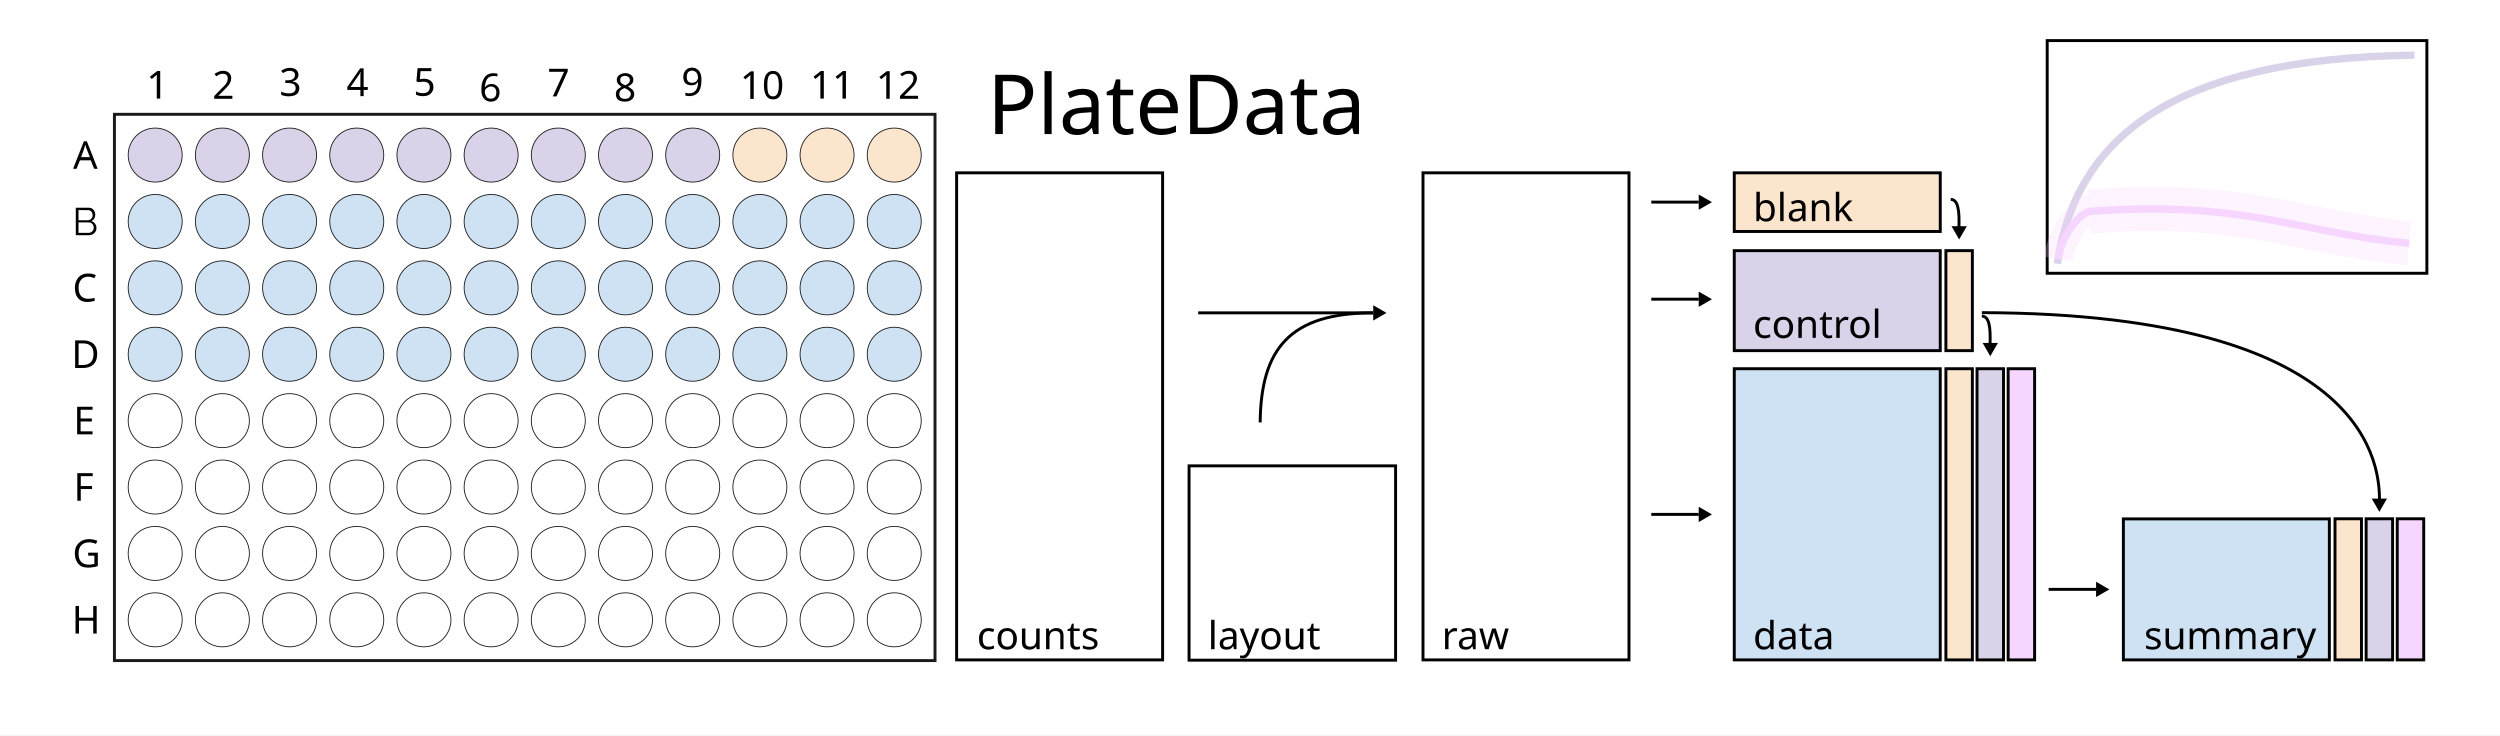
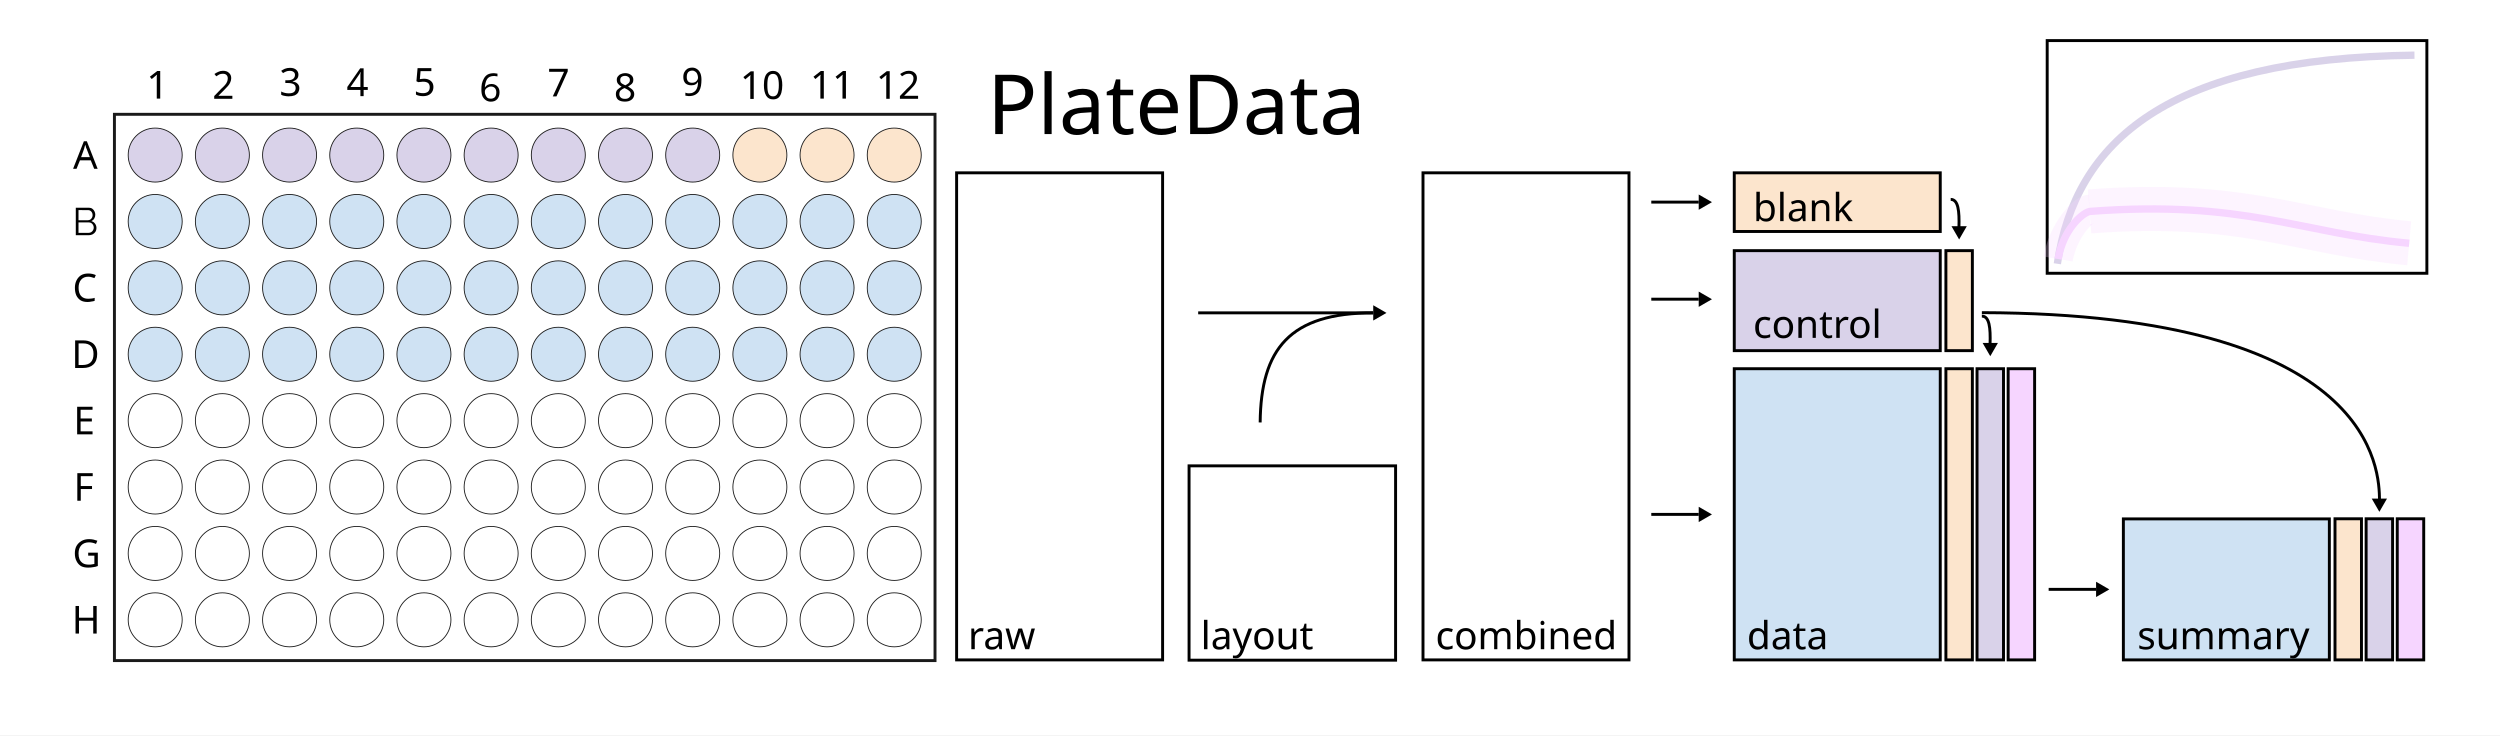
<svg xmlns="http://www.w3.org/2000/svg" width="170mm" height="50mm" viewBox="0 0 170 50" version="1.1" id="svg1" xml:space="preserve">
  <defs id="defs1" />
  <g id="layer2">
    <rect style="opacity:1;fill:#ffffff;fill-opacity:1;stroke:none;stroke-width:0.2;stroke-dasharray:none" id="rect7" width="170" height="50" x="0" y="0" />
  </g>
  <g id="layer1">
    <rect style="fill:#ffcc00;fill-opacity:0;stroke:#1a1a1a;stroke-width:0.2;stroke-dasharray:none" id="rect1" width="55.8" height="37.147" x="7.781" y="7.773" />
    <circle style="fill:#d9d2e9;fill-opacity:1;stroke:#1a1a1a;stroke-width:0.06" id="path1" cx="10.553" cy="10.545" r="1.836" />
    <circle style="fill:#cfe2f3;fill-opacity:1;stroke:#1a1a1a;stroke-width:0.06" id="path1-8" cx="10.553" cy="15.06" r="1.836" />
    <circle style="fill:#cfe2f3;fill-opacity:1;stroke:#1a1a1a;stroke-width:0.06" id="path1-8-1" cx="10.553" cy="19.574" r="1.836" />
    <circle style="fill:#cfe2f3;fill-opacity:1;stroke:#1a1a1a;stroke-width:0.06" id="path1-8-1-2" cx="10.553" cy="24.089" r="1.836" />
    <circle style="fill:#000000;fill-opacity:0;stroke:#1a1a1a;stroke-width:0.06" id="path1-6" cx="10.553" cy="28.604" r="1.836" />
    <circle style="fill:#000000;fill-opacity:0;stroke:#1a1a1a;stroke-width:0.06" id="path1-8-8" cx="10.553" cy="33.118" r="1.836" />
    <circle style="fill:#000000;fill-opacity:0;stroke:#1a1a1a;stroke-width:0.06" id="path1-8-1-5" cx="10.553" cy="37.633" r="1.836" />
    <circle style="fill:#000000;fill-opacity:0;stroke:#1a1a1a;stroke-width:0.06" id="path1-8-1-2-7" cx="10.553" cy="42.148" r="1.836" />
    <circle style="fill:#d9d2e9;fill-opacity:1;stroke:#1a1a1a;stroke-width:0.06" id="path1-7" cx="15.122" cy="10.545" r="1.836" />
    <circle style="fill:#cfe2f3;fill-opacity:1;stroke:#1a1a1a;stroke-width:0.06" id="path1-8-4" cx="15.122" cy="15.06" r="1.836" />
    <circle style="fill:#cfe2f3;fill-opacity:1;stroke:#1a1a1a;stroke-width:0.06" id="path1-8-1-27" cx="15.122" cy="19.574" r="1.836" />
    <circle style="fill:#cfe2f3;fill-opacity:1;stroke:#1a1a1a;stroke-width:0.06" id="path1-8-1-2-79" cx="15.122" cy="24.089" r="1.836" />
    <circle style="fill:#000000;fill-opacity:0;stroke:#1a1a1a;stroke-width:0.06" id="path1-6-3" cx="15.122" cy="28.604" r="1.836" />
    <circle style="fill:#000000;fill-opacity:0;stroke:#1a1a1a;stroke-width:0.06" id="path1-8-8-1" cx="15.122" cy="33.118" r="1.836" />
    <circle style="fill:#000000;fill-opacity:0;stroke:#1a1a1a;stroke-width:0.06" id="path1-8-1-5-9" cx="15.122" cy="37.633" r="1.836" />
    <circle style="fill:#000000;fill-opacity:0;stroke:#1a1a1a;stroke-width:0.06" id="path1-8-1-2-7-8" cx="15.122" cy="42.148" r="1.836" />
    <circle style="fill:#d9d2e9;fill-opacity:1;stroke:#1a1a1a;stroke-width:0.06" id="path1-7-6" cx="19.691" cy="10.545" r="1.836" />
    <circle style="fill:#cfe2f3;fill-opacity:1;stroke:#1a1a1a;stroke-width:0.06" id="path1-8-4-0" cx="19.691" cy="15.06" r="1.836" />
    <circle style="fill:#cfe2f3;fill-opacity:1;stroke:#1a1a1a;stroke-width:0.06" id="path1-8-1-27-2" cx="19.691" cy="19.574" r="1.836" />
    <circle style="fill:#cfe2f3;fill-opacity:1;stroke:#1a1a1a;stroke-width:0.06" id="path1-8-1-2-79-4" cx="19.691" cy="24.089" r="1.836" />
    <circle style="fill:#000000;fill-opacity:0;stroke:#1a1a1a;stroke-width:0.06" id="path1-6-3-8" cx="19.691" cy="28.604" r="1.836" />
    <circle style="fill:#000000;fill-opacity:0;stroke:#1a1a1a;stroke-width:0.06" id="path1-8-8-1-6" cx="19.691" cy="33.118" r="1.836" />
    <circle style="fill:#000000;fill-opacity:0;stroke:#1a1a1a;stroke-width:0.06" id="path1-8-1-5-9-5" cx="19.691" cy="37.633" r="1.836" />
    <circle style="fill:#000000;fill-opacity:0;stroke:#1a1a1a;stroke-width:0.06" id="path1-8-1-2-7-8-0" cx="19.691" cy="42.148" r="1.836" />
    <circle style="fill:#d9d2e9;fill-opacity:1;stroke:#1a1a1a;stroke-width:0.06" id="path1-7-6-3" cx="24.259" cy="10.545" r="1.836" />
    <circle style="fill:#cfe2f3;fill-opacity:1;stroke:#1a1a1a;stroke-width:0.06" id="path1-8-4-0-8" cx="24.259" cy="15.06" r="1.836" />
    <circle style="fill:#cfe2f3;fill-opacity:1;stroke:#1a1a1a;stroke-width:0.06" id="path1-8-1-27-2-9" cx="24.259" cy="19.574" r="1.836" />
    <circle style="fill:#cfe2f3;fill-opacity:1;stroke:#1a1a1a;stroke-width:0.06" id="path1-8-1-2-79-4-3" cx="24.259" cy="24.089" r="1.836" />
    <circle style="fill:#000000;fill-opacity:0;stroke:#1a1a1a;stroke-width:0.06" id="path1-6-3-8-4" cx="24.259" cy="28.604" r="1.836" />
    <circle style="fill:#000000;fill-opacity:0;stroke:#1a1a1a;stroke-width:0.06" id="path1-8-8-1-6-4" cx="24.259" cy="33.118" r="1.836" />
    <circle style="fill:#000000;fill-opacity:0;stroke:#1a1a1a;stroke-width:0.06" id="path1-8-1-5-9-5-6" cx="24.259" cy="37.633" r="1.836" />
    <circle style="fill:#000000;fill-opacity:0;stroke:#1a1a1a;stroke-width:0.06" id="path1-8-1-2-7-8-0-0" cx="24.259" cy="42.148" r="1.836" />
    <circle style="fill:#d9d2e9;fill-opacity:1;stroke:#1a1a1a;stroke-width:0.06" id="path1-7-6-3-9" cx="28.828" cy="10.545" r="1.836" />
    <circle style="fill:#cfe2f3;fill-opacity:1;stroke:#1a1a1a;stroke-width:0.06" id="path1-8-4-0-8-6" cx="28.828" cy="15.06" r="1.836" />
    <circle style="fill:#cfe2f3;fill-opacity:1;stroke:#1a1a1a;stroke-width:0.06" id="path1-8-1-27-2-9-3" cx="28.828" cy="19.574" r="1.836" />
    <circle style="fill:#cfe2f3;fill-opacity:1;stroke:#1a1a1a;stroke-width:0.06" id="path1-8-1-2-79-4-3-7" cx="28.828" cy="24.089" r="1.836" />
    <circle style="fill:#000000;fill-opacity:0;stroke:#1a1a1a;stroke-width:0.06" id="path1-6-3-8-4-8" cx="28.828" cy="28.604" r="1.836" />
    <circle style="fill:#000000;fill-opacity:0;stroke:#1a1a1a;stroke-width:0.06" id="path1-8-8-1-6-4-8" cx="28.828" cy="33.118" r="1.836" />
    <circle style="fill:#000000;fill-opacity:0;stroke:#1a1a1a;stroke-width:0.06" id="path1-8-1-5-9-5-6-2" cx="28.828" cy="37.633" r="1.836" />
    <circle style="fill:#000000;fill-opacity:0;stroke:#1a1a1a;stroke-width:0.06" id="path1-8-1-2-7-8-0-0-9" cx="28.828" cy="42.148" r="1.836" />
    <circle style="fill:#d9d2e9;fill-opacity:1;stroke:#1a1a1a;stroke-width:0.06" id="path1-7-6-3-9-4" cx="33.397" cy="10.545" r="1.836" />
    <circle style="fill:#cfe2f3;fill-opacity:1;stroke:#1a1a1a;stroke-width:0.06" id="path1-8-4-0-8-6-0" cx="33.397" cy="15.06" r="1.836" />
    <circle style="fill:#cfe2f3;fill-opacity:1;stroke:#1a1a1a;stroke-width:0.06" id="path1-8-1-27-2-9-3-7" cx="33.397" cy="19.574" r="1.836" />
    <circle style="fill:#cfe2f3;fill-opacity:1;stroke:#1a1a1a;stroke-width:0.06" id="path1-8-1-2-79-4-3-7-6" cx="33.397" cy="24.089" r="1.836" />
    <circle style="fill:#000000;fill-opacity:0;stroke:#1a1a1a;stroke-width:0.06" id="path1-6-3-8-4-8-3" cx="33.397" cy="28.604" r="1.836" />
    <circle style="fill:#000000;fill-opacity:0;stroke:#1a1a1a;stroke-width:0.06" id="path1-8-8-1-6-4-8-6" cx="33.397" cy="33.118" r="1.836" />
    <circle style="fill:#000000;fill-opacity:0;stroke:#1a1a1a;stroke-width:0.06" id="path1-8-1-5-9-5-6-2-1" cx="33.397" cy="37.633" r="1.836" />
    <circle style="fill:#000000;fill-opacity:0;stroke:#1a1a1a;stroke-width:0.06" id="path1-8-1-2-7-8-0-0-9-5" cx="33.397" cy="42.148" r="1.836" />
    <circle style="fill:#d9d2e9;fill-opacity:1;stroke:#1a1a1a;stroke-width:0.06" id="path1-7-6-3-9-4-3" cx="37.965" cy="10.545" r="1.836" />
    <circle style="fill:#cfe2f3;fill-opacity:1;stroke:#1a1a1a;stroke-width:0.06" id="path1-8-4-0-8-6-0-7" cx="37.965" cy="15.06" r="1.836" />
    <circle style="fill:#cfe2f3;fill-opacity:1;stroke:#1a1a1a;stroke-width:0.06" id="path1-8-1-27-2-9-3-7-2" cx="37.965" cy="19.574" r="1.836" />
    <circle style="fill:#cfe2f3;fill-opacity:1;stroke:#1a1a1a;stroke-width:0.06" id="path1-8-1-2-79-4-3-7-6-6" cx="37.965" cy="24.089" r="1.836" />
    <circle style="fill:#000000;fill-opacity:0;stroke:#1a1a1a;stroke-width:0.06" id="path1-6-3-8-4-8-3-0" cx="37.965" cy="28.604" r="1.836" />
    <circle style="fill:#000000;fill-opacity:0;stroke:#1a1a1a;stroke-width:0.06" id="path1-8-8-1-6-4-8-6-1" cx="37.965" cy="33.118" r="1.836" />
    <circle style="fill:#000000;fill-opacity:0;stroke:#1a1a1a;stroke-width:0.06" id="path1-8-1-5-9-5-6-2-1-6" cx="37.965" cy="37.633" r="1.836" />
    <circle style="fill:#000000;fill-opacity:0;stroke:#1a1a1a;stroke-width:0.06" id="path1-8-1-2-7-8-0-0-9-5-5" cx="37.965" cy="42.148" r="1.836" />
    <circle style="fill:#d9d2e9;fill-opacity:1;stroke:#1a1a1a;stroke-width:0.06" id="path1-7-6-3-9-4-3-0" cx="42.534" cy="10.545" r="1.836" />
    <circle style="fill:#cfe2f3;fill-opacity:1;stroke:#1a1a1a;stroke-width:0.06" id="path1-8-4-0-8-6-0-7-0" cx="42.534" cy="15.06" r="1.836" />
    <circle style="fill:#cfe2f3;fill-opacity:1;stroke:#1a1a1a;stroke-width:0.06" id="path1-8-1-27-2-9-3-7-2-1" cx="42.534" cy="19.574" r="1.836" />
    <circle style="fill:#cfe2f3;fill-opacity:1;stroke:#1a1a1a;stroke-width:0.06" id="path1-8-1-2-79-4-3-7-6-6-4" cx="42.534" cy="24.089" r="1.836" />
    <circle style="fill:#000000;fill-opacity:0;stroke:#1a1a1a;stroke-width:0.06" id="path1-6-3-8-4-8-3-0-6" cx="42.534" cy="28.604" r="1.836" />
    <circle style="fill:#000000;fill-opacity:0;stroke:#1a1a1a;stroke-width:0.06" id="path1-8-8-1-6-4-8-6-1-0" cx="42.534" cy="33.118" r="1.836" />
    <circle style="fill:#000000;fill-opacity:0;stroke:#1a1a1a;stroke-width:0.06" id="path1-8-1-5-9-5-6-2-1-6-7" cx="42.534" cy="37.633" r="1.836" />
    <circle style="fill:#000000;fill-opacity:0;stroke:#1a1a1a;stroke-width:0.06" id="path1-8-1-2-7-8-0-0-9-5-5-1" cx="42.534" cy="42.148" r="1.836" />
    <circle style="fill:#d9d2e9;fill-opacity:1;stroke:#1a1a1a;stroke-width:0.06" id="path1-7-6-3-9-4-3-0-3" cx="47.103" cy="10.545" r="1.836" />
    <circle style="fill:#cfe2f3;fill-opacity:1;stroke:#1a1a1a;stroke-width:0.06" id="path1-8-4-0-8-6-0-7-0-5" cx="47.103" cy="15.06" r="1.836" />
    <circle style="fill:#cfe2f3;fill-opacity:1;stroke:#1a1a1a;stroke-width:0.06" id="path1-8-1-27-2-9-3-7-2-1-9" cx="47.103" cy="19.574" r="1.836" />
    <circle style="fill:#cfe2f3;fill-opacity:1;stroke:#1a1a1a;stroke-width:0.06" id="path1-8-1-2-79-4-3-7-6-6-4-9" cx="47.103" cy="24.089" r="1.836" />
    <circle style="fill:#000000;fill-opacity:0;stroke:#1a1a1a;stroke-width:0.06" id="path1-6-3-8-4-8-3-0-6-8" cx="47.103" cy="28.604" r="1.836" />
    <circle style="fill:#000000;fill-opacity:0;stroke:#1a1a1a;stroke-width:0.06" id="path1-8-8-1-6-4-8-6-1-0-1" cx="47.103" cy="33.118" r="1.836" />
    <circle style="fill:#000000;fill-opacity:0;stroke:#1a1a1a;stroke-width:0.06" id="path1-8-1-5-9-5-6-2-1-6-7-8" cx="47.103" cy="37.633" r="1.836" />
    <circle style="fill:#000000;fill-opacity:0;stroke:#1a1a1a;stroke-width:0.06" id="path1-8-1-2-7-8-0-0-9-5-5-1-2" cx="47.103" cy="42.148" r="1.836" />
    <circle style="fill:#fce5cd;fill-opacity:1;stroke:#1a1a1a;stroke-width:0.06" id="path1-7-6-3-9-4-3-0-3-0" cx="51.672" cy="10.545" r="1.836" />
    <circle style="fill:#cfe2f3;fill-opacity:1;stroke:#1a1a1a;stroke-width:0.06" id="path1-8-4-0-8-6-0-7-0-5-1" cx="51.672" cy="15.06" r="1.836" />
    <circle style="fill:#cfe2f3;fill-opacity:1;stroke:#1a1a1a;stroke-width:0.06" id="path1-8-1-27-2-9-3-7-2-1-9-2" cx="51.672" cy="19.574" r="1.836" />
    <circle style="fill:#cfe2f3;fill-opacity:1;stroke:#1a1a1a;stroke-width:0.06" id="path1-8-1-2-79-4-3-7-6-6-4-9-5" cx="51.672" cy="24.089" r="1.836" />
    <circle style="fill:#000000;fill-opacity:0;stroke:#1a1a1a;stroke-width:0.06" id="path1-6-3-8-4-8-3-0-6-8-0" cx="51.672" cy="28.604" r="1.836" />
    <circle style="fill:#000000;fill-opacity:0;stroke:#1a1a1a;stroke-width:0.06" id="path1-8-8-1-6-4-8-6-1-0-1-9" cx="51.672" cy="33.118" r="1.836" />
    <circle style="fill:#000000;fill-opacity:0;stroke:#1a1a1a;stroke-width:0.06" id="path1-8-1-5-9-5-6-2-1-6-7-8-4" cx="51.672" cy="37.633" r="1.836" />
    <circle style="fill:#000000;fill-opacity:0;stroke:#1a1a1a;stroke-width:0.06" id="path1-8-1-2-7-8-0-0-9-5-5-1-2-7" cx="51.672" cy="42.148" r="1.836" />
    <circle style="fill:#fce5cd;fill-opacity:1;stroke:#1a1a1a;stroke-width:0.06" id="path1-7-6-3-9-4-3-0-3-0-0" cx="56.24" cy="10.545" r="1.836" />
    <circle style="fill:#cfe2f3;fill-opacity:1;stroke:#1a1a1a;stroke-width:0.06" id="path1-8-4-0-8-6-0-7-0-5-1-1" cx="56.24" cy="15.06" r="1.836" />
    <circle style="fill:#cfe2f3;fill-opacity:1;stroke:#1a1a1a;stroke-width:0.06" id="path1-8-1-27-2-9-3-7-2-1-9-2-6" cx="56.24" cy="19.574" r="1.836" />
    <circle style="fill:#cfe2f3;fill-opacity:1;stroke:#1a1a1a;stroke-width:0.06" id="path1-8-1-2-79-4-3-7-6-6-4-9-5-4" cx="56.24" cy="24.089" r="1.836" />
    <circle style="fill:#000000;fill-opacity:0;stroke:#1a1a1a;stroke-width:0.06" id="path1-6-3-8-4-8-3-0-6-8-0-0" cx="56.24" cy="28.604" r="1.836" />
    <circle style="fill:#000000;fill-opacity:0;stroke:#1a1a1a;stroke-width:0.06" id="path1-8-8-1-6-4-8-6-1-0-1-9-6" cx="56.24" cy="33.118" r="1.836" />
    <circle style="fill:#000000;fill-opacity:0;stroke:#1a1a1a;stroke-width:0.06" id="path1-8-1-5-9-5-6-2-1-6-7-8-4-1" cx="56.24" cy="37.633" r="1.836" />
    <circle style="fill:#000000;fill-opacity:0;stroke:#1a1a1a;stroke-width:0.06" id="path1-8-1-2-7-8-0-0-9-5-5-1-2-7-8" cx="56.24" cy="42.148" r="1.836" />
    <circle style="fill:#fce5cd;fill-opacity:1;stroke:#1a1a1a;stroke-width:0.06" id="path1-9" cx="60.809" cy="10.545" r="1.836" />
    <circle style="fill:#cfe2f3;fill-opacity:1;stroke:#1a1a1a;stroke-width:0.06" id="path1-8-5" cx="60.809" cy="15.06" r="1.836" />
    <circle style="fill:#cfe2f3;fill-opacity:1;stroke:#1a1a1a;stroke-width:0.06" id="path1-8-1-4" cx="60.809" cy="19.574" r="1.836" />
    <circle style="fill:#cfe2f3;fill-opacity:1;stroke:#1a1a1a;stroke-width:0.06" id="path1-8-1-2-3" cx="60.809" cy="24.089" r="1.836" />
    <circle style="fill:#000000;fill-opacity:0;stroke:#1a1a1a;stroke-width:0.06" id="path1-6-1" cx="60.809" cy="28.604" r="1.836" />
    <circle style="fill:#000000;fill-opacity:0;stroke:#1a1a1a;stroke-width:0.06" id="path1-8-8-2" cx="60.809" cy="33.118" r="1.836" />
    <circle style="fill:#000000;fill-opacity:0;stroke:#1a1a1a;stroke-width:0.06" id="path1-8-1-5-3" cx="60.809" cy="37.633" r="1.836" />
    <circle style="fill:#000000;fill-opacity:0;stroke:#1a1a1a;stroke-width:0.06" id="path1-8-1-2-7-3" cx="60.809" cy="42.148" r="1.836" />
    <text xml:space="preserve" style="font-style:normal;font-variant:normal;font-weight:normal;font-stretch:normal;font-size:2.632px;line-height:normal;font-family:Wickliffe;-inkscape-font-specification:Wickliffe;text-decoration-color:#000000;writing-mode:lr-tb;direction:ltr;fill:#000000;fill-opacity:1;stroke:none;stroke-width:0.047;stroke-dasharray:none" x="4.968" y="11.48" id="text4">
      <tspan id="tspan4" style="font-style:normal;font-variant:normal;font-weight:normal;font-stretch:normal;font-size:2.632px;font-family:Raleway;-inkscape-font-specification:Raleway;fill:#000000;fill-opacity:1;stroke:none;stroke-width:0.047" x="4.968" y="11.48">A</tspan>
    </text>
    <text xml:space="preserve" style="font-style:normal;font-variant:normal;font-weight:normal;font-stretch:normal;font-size:2.632px;line-height:normal;font-family:Wickliffe;-inkscape-font-specification:Wickliffe;text-decoration-color:#000000;writing-mode:lr-tb;direction:ltr;fill:#000000;fill-opacity:1;stroke:none;stroke-width:0.047;stroke-dasharray:none" x="9.958" y="6.706" id="text4-3">
      <tspan id="tspan4-8" style="font-style:normal;font-variant:normal;font-weight:normal;font-stretch:normal;font-size:2.632px;font-family:Raleway;-inkscape-font-specification:Raleway;fill:#000000;fill-opacity:1;stroke:none;stroke-width:0.047" x="9.958" y="6.706">1</tspan>
    </text>
    <text xml:space="preserve" style="font-style:normal;font-variant:normal;font-weight:normal;font-stretch:normal;font-size:2.632px;line-height:normal;font-family:Wickliffe;-inkscape-font-specification:Wickliffe;text-decoration-color:#000000;writing-mode:lr-tb;direction:ltr;fill:#000000;fill-opacity:1;stroke:none;stroke-width:0.047;stroke-dasharray:none" x="14.441" y="6.719" id="text4-3-7">
      <tspan id="tspan4-8-9" style="font-style:normal;font-variant:normal;font-weight:normal;font-stretch:normal;font-size:2.632px;font-family:Raleway;-inkscape-font-specification:Raleway;fill:#000000;fill-opacity:1;stroke:none;stroke-width:0.047" x="14.441" y="6.719">2</tspan>
    </text>
    <text xml:space="preserve" style="font-style:normal;font-variant:normal;font-weight:normal;font-stretch:normal;font-size:2.632px;line-height:normal;font-family:Wickliffe;-inkscape-font-specification:Wickliffe;text-decoration-color:#000000;writing-mode:lr-tb;direction:ltr;fill:#000000;fill-opacity:1;stroke:none;stroke-width:0.047;stroke-dasharray:none" x="18.998" y="6.519" id="text4-3-7-6">
      <tspan id="tspan4-8-9-5" style="font-style:normal;font-variant:normal;font-weight:normal;font-stretch:normal;font-size:2.632px;font-family:Raleway;-inkscape-font-specification:Raleway;fill:#000000;fill-opacity:1;stroke:none;stroke-width:0.047" x="18.998" y="6.519">3</tspan>
    </text>
    <text xml:space="preserve" style="font-style:normal;font-variant:normal;font-weight:normal;font-stretch:normal;font-size:2.632px;line-height:normal;font-family:Wickliffe;-inkscape-font-specification:Wickliffe;text-decoration-color:#000000;writing-mode:lr-tb;direction:ltr;fill:#000000;fill-opacity:1;stroke:none;stroke-width:0.047;stroke-dasharray:none" x="23.555" y="6.539" id="text4-3-7-6-0">
      <tspan id="tspan4-8-9-5-2" style="font-style:normal;font-variant:normal;font-weight:normal;font-stretch:normal;font-size:2.632px;font-family:Raleway;-inkscape-font-specification:Raleway;fill:#000000;fill-opacity:1;stroke:none;stroke-width:0.047" x="23.555" y="6.539">4</tspan>
    </text>
    <text xml:space="preserve" style="font-style:normal;font-variant:normal;font-weight:normal;font-stretch:normal;font-size:2.632px;line-height:normal;font-family:Wickliffe;-inkscape-font-specification:Wickliffe;text-decoration-color:#000000;writing-mode:lr-tb;direction:ltr;fill:#000000;fill-opacity:1;stroke:none;stroke-width:0.047;stroke-dasharray:none" x="28.112" y="6.51" id="text4-3-7-6-0-0">
      <tspan id="tspan4-8-9-5-2-9" style="font-style:normal;font-variant:normal;font-weight:normal;font-stretch:normal;font-size:2.632px;font-family:Raleway;-inkscape-font-specification:Raleway;fill:#000000;fill-opacity:1;stroke:none;stroke-width:0.047" x="28.112" y="6.51">5</tspan>
    </text>
    <text xml:space="preserve" style="font-style:normal;font-variant:normal;font-weight:normal;font-stretch:normal;font-size:2.632px;line-height:normal;font-family:Wickliffe;-inkscape-font-specification:Wickliffe;text-decoration-color:#000000;writing-mode:lr-tb;direction:ltr;fill:#000000;fill-opacity:1;stroke:none;stroke-width:0.047;stroke-dasharray:none" x="32.593" y="6.882" id="text4-3-7-6-0-0-3">
      <tspan id="tspan4-8-9-5-2-9-8" style="font-style:normal;font-variant:normal;font-weight:normal;font-stretch:normal;font-size:2.632px;font-family:Raleway;-inkscape-font-specification:Raleway;fill:#000000;fill-opacity:1;stroke:none;stroke-width:0.047" x="32.593" y="6.882">6</tspan>
    </text>
    <text xml:space="preserve" style="font-style:normal;font-variant:normal;font-weight:normal;font-stretch:normal;font-size:2.632px;line-height:normal;font-family:Wickliffe;-inkscape-font-specification:Wickliffe;text-decoration-color:#000000;writing-mode:lr-tb;direction:ltr;fill:#000000;fill-opacity:1;stroke:none;stroke-width:0.047;stroke-dasharray:none" x="37.23" y="6.554" id="text4-3-7-6-0-0-3-6">
      <tspan id="tspan4-8-9-5-2-9-8-0" style="font-style:normal;font-variant:normal;font-weight:normal;font-stretch:normal;font-size:2.632px;font-family:Raleway;-inkscape-font-specification:Raleway;fill:#000000;fill-opacity:1;stroke:none;stroke-width:0.047" x="37.23" y="6.554">7</tspan>
    </text>
    <text xml:space="preserve" style="font-style:normal;font-variant:normal;font-weight:normal;font-stretch:normal;font-size:2.632px;line-height:normal;font-family:Wickliffe;-inkscape-font-specification:Wickliffe;text-decoration-color:#000000;writing-mode:lr-tb;direction:ltr;fill:#000000;fill-opacity:1;stroke:none;stroke-width:0.047;stroke-dasharray:none" x="41.754" y="6.878" id="text4-3-7-6-0-0-3-6-4">
      <tspan id="tspan4-8-9-5-2-9-8-0-9" style="font-style:normal;font-variant:normal;font-weight:normal;font-stretch:normal;font-size:2.632px;font-family:Raleway;-inkscape-font-specification:Raleway;fill:#000000;fill-opacity:1;stroke:none;stroke-width:0.047" x="41.754" y="6.878">8</tspan>
    </text>
    <text xml:space="preserve" style="font-style:normal;font-variant:normal;font-weight:normal;font-stretch:normal;font-size:2.632px;line-height:normal;font-family:Wickliffe;-inkscape-font-specification:Wickliffe;text-decoration-color:#000000;writing-mode:lr-tb;direction:ltr;fill:#000000;fill-opacity:1;stroke:none;stroke-width:0.047;stroke-dasharray:none" x="46.341" y="6.503" id="text4-3-7-6-0-0-3-6-4-8">
      <tspan id="tspan4-8-9-5-2-9-8-0-9-2" style="font-style:normal;font-variant:normal;font-weight:normal;font-stretch:normal;font-size:2.632px;font-family:Raleway;-inkscape-font-specification:Raleway;fill:#000000;fill-opacity:1;stroke:none;stroke-width:0.047" x="46.341" y="6.503">9</tspan>
    </text>
    <text xml:space="preserve" style="font-style:normal;font-variant:normal;font-weight:normal;font-stretch:normal;font-size:2.632px;line-height:normal;font-family:Wickliffe;-inkscape-font-specification:Wickliffe;text-decoration-color:#000000;writing-mode:lr-tb;direction:ltr;fill:#000000;fill-opacity:1;stroke:none;stroke-width:0.047;stroke-dasharray:none" x="50.315" y="6.727" id="text4-3-7-6-0-0-3-6-4-8-9">
      <tspan id="tspan4-8-9-5-2-9-8-0-9-2-8" style="font-style:normal;font-variant:normal;font-weight:normal;font-stretch:normal;font-size:2.632px;font-family:Raleway;-inkscape-font-specification:Raleway;fill:#000000;fill-opacity:1;stroke:none;stroke-width:0.047" x="50.315" y="6.727">10</tspan>
    </text>
    <text xml:space="preserve" style="font-style:normal;font-variant:normal;font-weight:normal;font-stretch:normal;font-size:2.632px;line-height:normal;font-family:Wickliffe;-inkscape-font-specification:Wickliffe;text-decoration-color:#000000;writing-mode:lr-tb;direction:ltr;fill:#000000;fill-opacity:1;stroke:none;stroke-width:0.047;stroke-dasharray:none" x="55.082" y="6.706" id="text4-3-7-6-0-0-3-6-4-8-9-3">
      <tspan id="tspan4-8-9-5-2-9-8-0-9-2-8-6" style="font-style:normal;font-variant:normal;font-weight:normal;font-stretch:normal;font-size:2.632px;font-family:Raleway;-inkscape-font-specification:Raleway;fill:#000000;fill-opacity:1;stroke:none;stroke-width:0.047" x="55.082" y="6.706">11</tspan>
    </text>
    <text xml:space="preserve" style="font-style:normal;font-variant:normal;font-weight:normal;font-stretch:normal;font-size:2.632px;line-height:normal;font-family:Wickliffe;-inkscape-font-specification:Wickliffe;text-decoration-color:#000000;writing-mode:lr-tb;direction:ltr;fill:#000000;fill-opacity:1;stroke:none;stroke-width:0.047;stroke-dasharray:none" x="59.563" y="6.719" id="text4-3-7-6-0-0-3-6-4-8-9-3-0">
      <tspan id="tspan4-8-9-5-2-9-8-0-9-2-8-6-9" style="font-style:normal;font-variant:normal;font-weight:normal;font-stretch:normal;font-size:2.632px;font-family:Raleway;-inkscape-font-specification:Raleway;fill:#000000;fill-opacity:1;stroke:none;stroke-width:0.047" x="59.563" y="6.719">12</tspan>
    </text>
    <path style="font-size:5.644px;font-family:Raleway;-inkscape-font-specification:Raleway;stroke-width:0.047" d="m 6.56,15.513 q 0,0.14 -0.071,0.25 -0.071,0.108 -0.192,0.171 -0.118,0.061 -0.261,0.061 H 5.154 v -1.869 h 0.9 q 0.132,0 0.226,0.071 0.097,0.068 0.147,0.179 0.053,0.108 0.053,0.226 0,0.14 -0.071,0.258 -0.071,0.118 -0.197,0.176 0.161,0.047 0.253,0.176 0.095,0.129 0.095,0.3 z M 6.375,15.481 q 0,-0.095 -0.042,-0.174 -0.042,-0.082 -0.116,-0.132 -0.071,-0.05 -0.163,-0.05 H 5.338 v 0.708 h 0.698 q 0.095,0 0.171,-0.05 0.076,-0.05 0.121,-0.129 0.047,-0.082 0.047,-0.174 z M 5.338,14.286 v 0.69 h 0.642 q 0.092,0 0.163,-0.047 0.071,-0.05 0.113,-0.129 0.042,-0.079 0.042,-0.168 0,-0.095 -0.039,-0.171 -0.039,-0.079 -0.108,-0.126 -0.068,-0.047 -0.155,-0.047 z" id="text4-8" aria-label="B" />
    <text xml:space="preserve" style="font-style:normal;font-variant:normal;font-weight:normal;font-stretch:normal;font-size:2.632px;line-height:normal;font-family:Wickliffe;-inkscape-font-specification:Wickliffe;text-decoration-color:#000000;writing-mode:lr-tb;direction:ltr;fill:#000000;fill-opacity:1;stroke:none;stroke-width:0.047;stroke-dasharray:none" x="4.939" y="20.506" id="text4-8-7">
      <tspan id="tspan4-2" style="font-style:normal;font-variant:normal;font-weight:normal;font-stretch:normal;font-size:2.632px;font-family:Raleway;-inkscape-font-specification:Raleway;fill:#000000;fill-opacity:1;stroke:none;stroke-width:0.047" x="4.939" y="20.506">C</tspan>
    </text>
    <text xml:space="preserve" style="font-style:normal;font-variant:normal;font-weight:normal;font-stretch:normal;font-size:2.632px;line-height:normal;font-family:Wickliffe;-inkscape-font-specification:Wickliffe;text-decoration-color:#000000;writing-mode:lr-tb;direction:ltr;fill:#000000;fill-opacity:1;stroke:none;stroke-width:0.047;stroke-dasharray:none" x="4.858" y="25.024" id="text4-8-7-7">
      <tspan id="tspan4-2-6" style="font-style:normal;font-variant:normal;font-weight:normal;font-stretch:normal;font-size:2.632px;font-family:Raleway;-inkscape-font-specification:Raleway;fill:#000000;fill-opacity:1;stroke:none;stroke-width:0.047" x="4.858" y="25.024">D</tspan>
    </text>
    <text xml:space="preserve" style="font-style:normal;font-variant:normal;font-weight:normal;font-stretch:normal;font-size:2.632px;line-height:normal;font-family:Wickliffe;-inkscape-font-specification:Wickliffe;text-decoration-color:#000000;writing-mode:lr-tb;direction:ltr;fill:#000000;fill-opacity:1;stroke:none;stroke-width:0.047;stroke-dasharray:none" x="4.995" y="29.538" id="text4-8-7-7-2">
      <tspan id="tspan4-2-6-2" style="font-style:normal;font-variant:normal;font-weight:normal;font-stretch:normal;font-size:2.632px;font-family:Raleway;-inkscape-font-specification:Raleway;fill:#000000;fill-opacity:1;stroke:none;stroke-width:0.047" x="4.995" y="29.538">E</tspan>
    </text>
    <text xml:space="preserve" style="font-style:normal;font-variant:normal;font-weight:normal;font-stretch:normal;font-size:2.632px;line-height:normal;font-family:Wickliffe;-inkscape-font-specification:Wickliffe;text-decoration-color:#000000;writing-mode:lr-tb;direction:ltr;fill:#000000;fill-opacity:1;stroke:none;stroke-width:0.047;stroke-dasharray:none" x="5.009" y="34.053" id="text4-8-7-7-2-7">
      <tspan id="tspan4-2-6-2-6" style="font-style:normal;font-variant:normal;font-weight:normal;font-stretch:normal;font-size:2.632px;font-family:Raleway;-inkscape-font-specification:Raleway;fill:#000000;fill-opacity:1;stroke:none;stroke-width:0.047" x="5.009" y="34.053">F</tspan>
    </text>
    <text xml:space="preserve" style="font-style:normal;font-variant:normal;font-weight:normal;font-stretch:normal;font-size:2.632px;line-height:normal;font-family:Wickliffe;-inkscape-font-specification:Wickliffe;text-decoration-color:#000000;writing-mode:lr-tb;direction:ltr;fill:#000000;fill-opacity:1;stroke:none;stroke-width:0.047;stroke-dasharray:none" x="4.932" y="38.567" id="text4-8-7-7-2-7-7">
      <tspan id="tspan4-2-6-2-6-9" style="font-style:normal;font-variant:normal;font-weight:normal;font-stretch:normal;font-size:2.632px;font-family:Raleway;-inkscape-font-specification:Raleway;fill:#000000;fill-opacity:1;stroke:none;stroke-width:0.047" x="4.932" y="38.567">G</tspan>
    </text>
    <text xml:space="preserve" style="font-style:normal;font-variant:normal;font-weight:normal;font-stretch:normal;font-size:2.632px;line-height:normal;font-family:Wickliffe;-inkscape-font-specification:Wickliffe;text-decoration-color:#000000;writing-mode:lr-tb;direction:ltr;fill:#000000;fill-opacity:1;stroke:none;stroke-width:0.047;stroke-dasharray:none" x="4.885" y="43.082" id="text4-8-7-7-2-7-7-2">
      <tspan id="tspan4-2-6-2-6-9-3" style="font-style:normal;font-variant:normal;font-weight:normal;font-stretch:normal;font-size:2.632px;font-family:Raleway;-inkscape-font-specification:Raleway;fill:#000000;fill-opacity:1;stroke:none;stroke-width:0.047" x="4.885" y="43.082">H</tspan>
    </text>
-     <text xml:space="preserve" style="font-style:normal;font-variant:normal;font-weight:normal;font-stretch:normal;font-size:2.632px;line-height:normal;font-family:Wickliffe;-inkscape-font-specification:Wickliffe;text-decoration-color:#000000;writing-mode:lr-tb;direction:ltr;fill:#000000;fill-opacity:1;stroke:none;stroke-width:0.047;stroke-dasharray:none" x="66.435" y="44.145" id="text4-8-7-7-2-7-7-2-6">
-       <tspan id="tspan4-2-6-2-6-9-3-5" style="font-style:normal;font-variant:normal;font-weight:normal;font-stretch:normal;font-size:2.632px;font-family:Raleway;-inkscape-font-specification:Raleway;fill:#000000;fill-opacity:1;stroke:none;stroke-width:0.047" x="66.435" y="44.145">counts</tspan>
+     <text xml:space="preserve" style="font-style:normal;font-variant:normal;font-weight:normal;font-stretch:normal;font-size:2.632px;line-height:normal;font-family:Wickliffe;-inkscape-font-specification:Wickliffe;text-decoration-color:#000000;writing-mode:lr-tb;direction:ltr;fill:#000000;fill-opacity:1;stroke:none;stroke-width:0.047;stroke-dasharray:none" x="65.832" y="44.145" id="text4-8-7-7-2-7-7-2-6">
+       <tspan id="tspan4-2-6-2-6-9-3-5" style="font-style:normal;font-variant:normal;font-weight:normal;font-stretch:normal;font-size:2.632px;font-family:Raleway;-inkscape-font-specification:Raleway;fill:#000000;fill-opacity:1;stroke:none;stroke-width:0.047" x="65.832" y="44.145">raw</tspan>
    </text>
    <text xml:space="preserve" style="font-style:normal;font-variant:normal;font-weight:normal;font-stretch:normal;font-size:5.644px;line-height:normal;font-family:Raleway;-inkscape-font-specification:Raleway;text-decoration-color:#000000;writing-mode:lr-tb;direction:ltr;opacity:1;fill:#000000;fill-opacity:1;stroke:none;stroke-width:0.1;stroke-dasharray:none" x="67.13" y="9.12" id="text5">
      <tspan id="tspan5" style="stroke-width:0.1" x="67.13" y="9.12">PlateData</tspan>
    </text>
    <rect style="opacity:1;fill:none;fill-opacity:1;stroke:#000000;stroke-width:0.2;stroke-dasharray:none" id="rect5" width="14.007" height="33.121" x="65.05" y="11.752" />
    <rect style="fill:none;fill-opacity:1;stroke:#000000;stroke-width:0.2;stroke-dasharray:none" id="rect5-7" width="14.007" height="33.121" x="96.764" y="11.752" />
    <rect style="fill:#cfe2f3;fill-opacity:1;stroke:#000000;stroke-width:0.2;stroke-dasharray:none" id="rect5-7-8" width="14.007" height="19.8" x="117.93" y="25.073" />
    <rect style="fill:#cfe2f3;fill-opacity:1;stroke:#000000;stroke-width:0.2;stroke-dasharray:none" id="rect5-7-8-1" width="14.007" height="9.588" x="144.389" y="35.285" />
    <rect style="fill:#fce5cd;fill-opacity:1;stroke:#000000;stroke-width:0.2;stroke-dasharray:none" id="rect5-7-8-6" width="14.007" height="3.989" x="117.93" y="11.752" />
    <rect style="fill:#fce5cd;fill-opacity:1;stroke:#000000;stroke-width:0.2;stroke-dasharray:none" id="rect5-7-8-6-8" width="1.8" height="6.8" x="132.321" y="17.044" />
    <rect style="fill:#fce5cd;fill-opacity:1;stroke:#000000;stroke-width:0.2;stroke-dasharray:none" id="rect5-7-8-6-8-8" width="1.8" height="19.8" x="132.321" y="25.073" />
    <rect style="fill:#d9d2e9;fill-opacity:1;stroke:#000000;stroke-width:0.2;stroke-dasharray:none" id="rect5-7-8-6-8-8-7" width="1.8" height="19.8" x="134.438" y="25.073" />
    <rect style="fill:#f6d5ff;fill-opacity:1;stroke:#000000;stroke-width:0.2;stroke-dasharray:none" id="rect5-7-8-6-8-8-7-24" width="1.8" height="19.8" x="136.554" y="25.073" />
    <rect style="fill:#f6d5ff;fill-opacity:1;stroke:#000000;stroke-width:0.2;stroke-dasharray:none" id="rect5-7-8-6-8-8-7-24-1" width="1.8" height="9.596" x="163.013" y="35.277" />
    <rect style="fill:#fce5cd;fill-opacity:1;stroke:#000000;stroke-width:0.2;stroke-dasharray:none" id="rect5-7-8-6-8-8-6" width="1.8" height="9.596" x="158.78" y="35.277" />
    <rect style="fill:#d9d2e9;fill-opacity:1;stroke:#000000;stroke-width:0.2;stroke-dasharray:none" id="rect5-7-8-6-8-8-7-2" width="1.8" height="9.596" x="160.896" y="35.277" />
    <rect style="fill:#d9d2e9;fill-opacity:1;stroke:#000000;stroke-width:0.2;stroke-dasharray:none" id="rect5-7-8-6-1" width="14.007" height="6.8" x="117.93" y="17.044" />
-     <text xml:space="preserve" style="font-style:normal;font-variant:normal;font-weight:normal;font-stretch:normal;font-size:2.632px;line-height:normal;font-family:Wickliffe;-inkscape-font-specification:Wickliffe;text-decoration-color:#000000;writing-mode:lr-tb;direction:ltr;fill:#000000;fill-opacity:1;stroke:none;stroke-width:0.047;stroke-dasharray:none" x="82.138" y="44.145" id="text4-8-7-7-2-7-7-2-6-2">
-       <tspan id="tspan4-2-6-2-6-9-3-5-0" style="font-style:normal;font-variant:normal;font-weight:normal;font-stretch:normal;font-size:2.632px;font-family:Raleway;-inkscape-font-specification:Raleway;fill:#000000;fill-opacity:1;stroke:none;stroke-width:0.047" x="82.138" y="44.145">layout</tspan>
-     </text>
-     <text xml:space="preserve" style="font-style:normal;font-variant:normal;font-weight:normal;font-stretch:normal;font-size:2.632px;line-height:normal;font-family:Wickliffe;-inkscape-font-specification:Wickliffe;text-decoration-color:#000000;writing-mode:lr-tb;direction:ltr;fill:#000000;fill-opacity:1;stroke:none;stroke-width:0.047;stroke-dasharray:none" x="98.046" y="44.145" id="text4-8-7-7-2-7-7-2-6-2-7">
-       <tspan id="tspan4-2-6-2-6-9-3-5-0-3" style="font-style:normal;font-variant:normal;font-weight:normal;font-stretch:normal;font-size:2.632px;font-family:Raleway;-inkscape-font-specification:Raleway;fill:#000000;fill-opacity:1;stroke:none;stroke-width:0.047" x="98.046" y="44.145">raw</tspan>
-     </text>
-     <text xml:space="preserve" style="font-style:normal;font-variant:normal;font-weight:normal;font-stretch:normal;font-size:2.632px;line-height:normal;font-family:Wickliffe;-inkscape-font-specification:Wickliffe;text-decoration-color:#000000;writing-mode:lr-tb;direction:ltr;fill:#000000;fill-opacity:1;stroke:none;stroke-width:0.047;stroke-dasharray:none" x="119.213" y="44.145" id="text4-8-7-7-2-7-7-2-6-2-7-4">
-       <tspan id="tspan4-2-6-2-6-9-3-5-0-3-7" style="font-style:normal;font-variant:normal;font-weight:normal;font-stretch:normal;font-size:2.632px;font-family:Raleway;-inkscape-font-specification:Raleway;fill:#000000;fill-opacity:1;stroke:none;stroke-width:0.047" x="119.213" y="44.145">data</tspan>
-     </text>
-     <text xml:space="preserve" style="font-style:normal;font-variant:normal;font-weight:normal;font-stretch:normal;font-size:2.632px;line-height:normal;font-family:Wickliffe;-inkscape-font-specification:Wickliffe;text-decoration-color:#000000;writing-mode:lr-tb;direction:ltr;fill:#000000;fill-opacity:1;stroke:none;stroke-width:0.047;stroke-dasharray:none" x="145.792" y="44.145" id="text4-8-7-7-2-7-7-2-6-2-7-4-8">
-       <tspan id="tspan4-2-6-2-6-9-3-5-0-3-7-3" style="font-style:normal;font-variant:normal;font-weight:normal;font-stretch:normal;font-size:2.632px;font-family:Raleway;-inkscape-font-specification:Raleway;fill:#000000;fill-opacity:1;stroke:none;stroke-width:0.047" x="145.792" y="44.145">summary</tspan>
+     <text xml:space="preserve" style="font-style:normal;font-variant:normal;font-weight:normal;font-stretch:normal;font-size:2.632px;line-height:normal;font-family:Wickliffe;-inkscape-font-specification:Wickliffe;text-decoration-color:#000000;writing-mode:lr-tb;direction:ltr;fill:#000000;fill-opacity:1;stroke:none;stroke-width:0.047;stroke-dasharray:none" x="81.654" y="44.145" id="text4-8-7-7-2-7-7-2-6-2">
+       <tspan id="tspan4-2-6-2-6-9-3-5-0" style="font-style:normal;font-variant:normal;font-weight:normal;font-stretch:normal;font-size:2.632px;font-family:Raleway;-inkscape-font-specification:Raleway;fill:#000000;fill-opacity:1;stroke:none;stroke-width:0.047" x="81.654" y="44.145">layout</tspan>
+     </text>
+     <text xml:space="preserve" style="font-style:normal;font-variant:normal;font-weight:normal;font-stretch:normal;font-size:2.632px;line-height:normal;font-family:Wickliffe;-inkscape-font-specification:Wickliffe;text-decoration-color:#000000;writing-mode:lr-tb;direction:ltr;fill:#000000;fill-opacity:1;stroke:none;stroke-width:0.047;stroke-dasharray:none" x="97.622" y="44.145" id="text4-8-7-7-2-7-7-2-6-2-7">
+       <tspan id="tspan4-2-6-2-6-9-3-5-0-3" style="font-style:normal;font-variant:normal;font-weight:normal;font-stretch:normal;font-size:2.632px;font-family:Raleway;-inkscape-font-specification:Raleway;fill:#000000;fill-opacity:1;stroke:none;stroke-width:0.047" x="97.622" y="44.145">combined</tspan>
+     </text>
+     <text xml:space="preserve" style="font-style:normal;font-variant:normal;font-weight:normal;font-stretch:normal;font-size:2.632px;line-height:normal;font-family:Wickliffe;-inkscape-font-specification:Wickliffe;text-decoration-color:#000000;writing-mode:lr-tb;direction:ltr;fill:#000000;fill-opacity:1;stroke:none;stroke-width:0.047;stroke-dasharray:none" x="118.797" y="44.145" id="text4-8-7-7-2-7-7-2-6-2-7-4">
+       <tspan id="tspan4-2-6-2-6-9-3-5-0-3-7" style="font-style:normal;font-variant:normal;font-weight:normal;font-stretch:normal;font-size:2.632px;font-family:Raleway;-inkscape-font-specification:Raleway;fill:#000000;fill-opacity:1;stroke:none;stroke-width:0.047" x="118.797" y="44.145">data</tspan>
+     </text>
+     <text xml:space="preserve" style="font-style:normal;font-variant:normal;font-weight:normal;font-stretch:normal;font-size:2.632px;line-height:normal;font-family:Wickliffe;-inkscape-font-specification:Wickliffe;text-decoration-color:#000000;writing-mode:lr-tb;direction:ltr;fill:#000000;fill-opacity:1;stroke:none;stroke-width:0.047;stroke-dasharray:none" x="145.331" y="44.145" id="text4-8-7-7-2-7-7-2-6-2-7-4-8">
+       <tspan id="tspan4-2-6-2-6-9-3-5-0-3-7-3" style="font-style:normal;font-variant:normal;font-weight:normal;font-stretch:normal;font-size:2.632px;font-family:Raleway;-inkscape-font-specification:Raleway;fill:#000000;fill-opacity:1;stroke:none;stroke-width:0.047" x="145.331" y="44.145">summary</tspan>
    </text>
    <text xml:space="preserve" style="font-style:normal;font-variant:normal;font-weight:normal;font-stretch:normal;font-size:2.632px;line-height:normal;font-family:Wickliffe;-inkscape-font-specification:Wickliffe;text-decoration-color:#000000;writing-mode:lr-tb;direction:ltr;fill:#000000;fill-opacity:1;stroke:none;stroke-width:0.047;stroke-dasharray:none" x="119.213" y="22.979" id="text4-8-7-7-2-7-7-2-6-2-7-4-2">
      <tspan id="tspan4-2-6-2-6-9-3-5-0-3-7-0" style="font-style:normal;font-variant:normal;font-weight:normal;font-stretch:normal;font-size:2.632px;font-family:Raleway;-inkscape-font-specification:Raleway;fill:#000000;fill-opacity:1;stroke:none;stroke-width:0.047" x="119.213" y="22.979">control</tspan>
    </text>
    <text xml:space="preserve" style="font-style:normal;font-variant:normal;font-weight:normal;font-stretch:normal;font-size:2.632px;line-height:normal;font-family:Wickliffe;-inkscape-font-specification:Wickliffe;text-decoration-color:#000000;writing-mode:lr-tb;direction:ltr;fill:#000000;fill-opacity:1;stroke:none;stroke-width:0.047;stroke-dasharray:none" x="119.213" y="15.041" id="text4-8-7-7-2-7-7-2-6-2-7-4-2-6">
      <tspan id="tspan4-2-6-2-6-9-3-5-0-3-7-0-1" style="font-style:normal;font-variant:normal;font-weight:normal;font-stretch:normal;font-size:2.632px;font-family:Raleway;-inkscape-font-specification:Raleway;fill:#000000;fill-opacity:1;stroke:none;stroke-width:0.047" x="119.213" y="15.041">blank</tspan>
    </text>
    <rect style="fill:none;fill-opacity:1;stroke:#000000;stroke-width:0.2;stroke-dasharray:none" id="rect5-0" width="14.044" height="13.214" x="80.856" y="31.678" />
    <g id="g7" transform="translate(-2.450138)">
      <path style="opacity:1;fill:none;fill-opacity:1;stroke:#000000;stroke-width:0.2;stroke-dasharray:none" d="M 83.926,21.274 H 95.831" id="path5" />
      <path style="opacity:1;fill:none;fill-opacity:1;stroke:#000000;stroke-width:0.2;stroke-dasharray:none" d="m 95.83,21.275 c -5.691,-0.003 -7.638,2.464 -7.689,7.451" id="path6" />
      <path style="opacity:1;fill:#000000;fill-opacity:1;stroke:none;stroke-width:0.2;stroke-dasharray:none" id="path7" d="m 97.552,20.92 -0.901,0.52 v -1.04 z" transform="translate(-0.8215413,0.3568559)" />
    </g>
    <g id="g8" transform="translate(0.9663396,-0.9294215)">
      <path style="fill:none;fill-opacity:1;stroke:#000000;stroke-width:0.2;stroke-dasharray:none" d="m 111.321,21.274 h 3.227" id="path5-7" />
      <path style="fill:#000000;fill-opacity:1;stroke:none;stroke-width:0.2;stroke-dasharray:none" id="path7-4" d="m 97.552,20.92 -0.901,0.52 v -1.04 z" transform="translate(17.89499,0.3568559)" />
    </g>
    <g id="g8-0" transform="translate(0.9663396,-7.530881)">
      <path style="fill:none;fill-opacity:1;stroke:#000000;stroke-width:0.2;stroke-dasharray:none" d="m 111.321,21.274 h 3.227" id="path5-7-9" />
      <path style="fill:#000000;fill-opacity:1;stroke:none;stroke-width:0.2;stroke-dasharray:none" id="path7-4-9" d="m 97.552,20.92 -0.901,0.52 v -1.04 z" transform="translate(17.89499,0.3568559)" />
    </g>
    <g id="g9">
      <path style="fill:none;fill-opacity:1;stroke:#000000;stroke-width:0.2;stroke-dasharray:none" d="m 132.648,13.559 c 0.517,-4.98e-4 0.595,0.803 0.56,1.894" id="path5-7-9-9" />
      <path style="fill:#000000;fill-opacity:1;stroke:none;stroke-width:0.2;stroke-dasharray:none" id="path7-4-9-8" d="m 97.552,20.92 -0.901,0.52 v -1.04 z" transform="rotate(90,117.7046,36.43703)" />
    </g>
    <g id="g9-6" transform="translate(2.116667,7.9375)">
      <path style="fill:none;fill-opacity:1;stroke:#000000;stroke-width:0.2;stroke-dasharray:none" d="m 132.648,13.559 c 0.517,-4.98e-4 0.595,0.803 0.56,1.894" id="path5-7-9-9-1" />
      <path style="fill:#000000;fill-opacity:1;stroke:none;stroke-width:0.2;stroke-dasharray:none" id="path7-4-9-8-2" d="m 97.552,20.92 -0.901,0.52 v -1.04 z" transform="rotate(90,117.7046,36.43703)" />
    </g>
    <g id="g9-6-2" transform="translate(28.575,7.9375)">
      <path style="fill:none;fill-opacity:1;stroke:#000000;stroke-width:0.2;stroke-dasharray:none" d="m 106.192,13.322 c 26.955,0.084 27.006,10.904 27.041,12.735" id="path5-7-9-9-1-9" />
      <path style="fill:#000000;fill-opacity:1;stroke:none;stroke-width:0.2;stroke-dasharray:none" id="path7-4-9-8-2-5" d="m 97.552,20.92 -0.901,0.52 v -1.04 z" transform="rotate(90,112.4129,41.7287)" />
    </g>
    <g id="g8-8" transform="translate(0.9663396,13.70404)">
      <path style="fill:none;fill-opacity:1;stroke:#000000;stroke-width:0.2;stroke-dasharray:none" d="m 111.321,21.274 h 3.227" id="path5-7-4" />
      <path style="fill:#000000;fill-opacity:1;stroke:none;stroke-width:0.2;stroke-dasharray:none" id="path7-4-99" d="m 97.552,20.92 -0.901,0.52 v -1.04 z" transform="translate(17.89499,0.3568559)" />
    </g>
    <g id="g10" transform="translate(0.5627115,5.097869)">
      <g id="g8-8-3" transform="translate(27.42468,13.70404)">
        <path style="fill:none;fill-opacity:1;stroke:#000000;stroke-width:0.2;stroke-dasharray:none" d="m 111.321,21.274 h 3.227" id="path5-7-4-3" />
        <path style="fill:#000000;fill-opacity:1;stroke:none;stroke-width:0.2;stroke-dasharray:none" id="path7-4-99-7" d="m 97.552,20.92 -0.901,0.52 v -1.04 z" transform="translate(17.89499,0.3568559)" />
      </g>
    </g>
    <rect style="opacity:1;fill:none;fill-opacity:1;stroke:#000000;stroke-width:0.2;stroke-dasharray:none" id="rect10" width="25.818" height="15.822" x="139.209" y="2.76" />
    <path style="opacity:1;fill:none;fill-opacity:1;stroke:#d9d2e9;stroke-width:0.5;stroke-dasharray:none;stroke-opacity:1" d="m 139.899,17.936 c 1.228,-8.307 7.49,-13.989 24.285,-14.184" id="path10" />
    <path style="opacity:1;fill:none;fill-opacity:1;stroke:#f6d5ff;stroke-width:0.5;stroke-dasharray:none;stroke-opacity:1" d="m 139.952,17.612 c 0.337,-1.953 1.575,-3.09 2.138,-3.234 10.552,-0.804 14.347,1.492 21.736,2.164" id="path11" />
    <path style="opacity:0.25;fill:none;fill-opacity:1;stroke:#f6d5ff;stroke-width:2;stroke-dasharray:none;stroke-opacity:1" d="m 139.952,17.612 c 0.337,-1.953 1.704,-3.361 2.138,-3.377" id="path11-58" />
    <path style="opacity:0.25;fill:none;fill-opacity:1;stroke:#f6d5ff;stroke-width:3;stroke-dasharray:none;stroke-opacity:1" d="m 142.09,14.378 c 10.552,-0.804 14.347,1.492 21.736,2.164" id="path11-5" />
  </g>
</svg>
